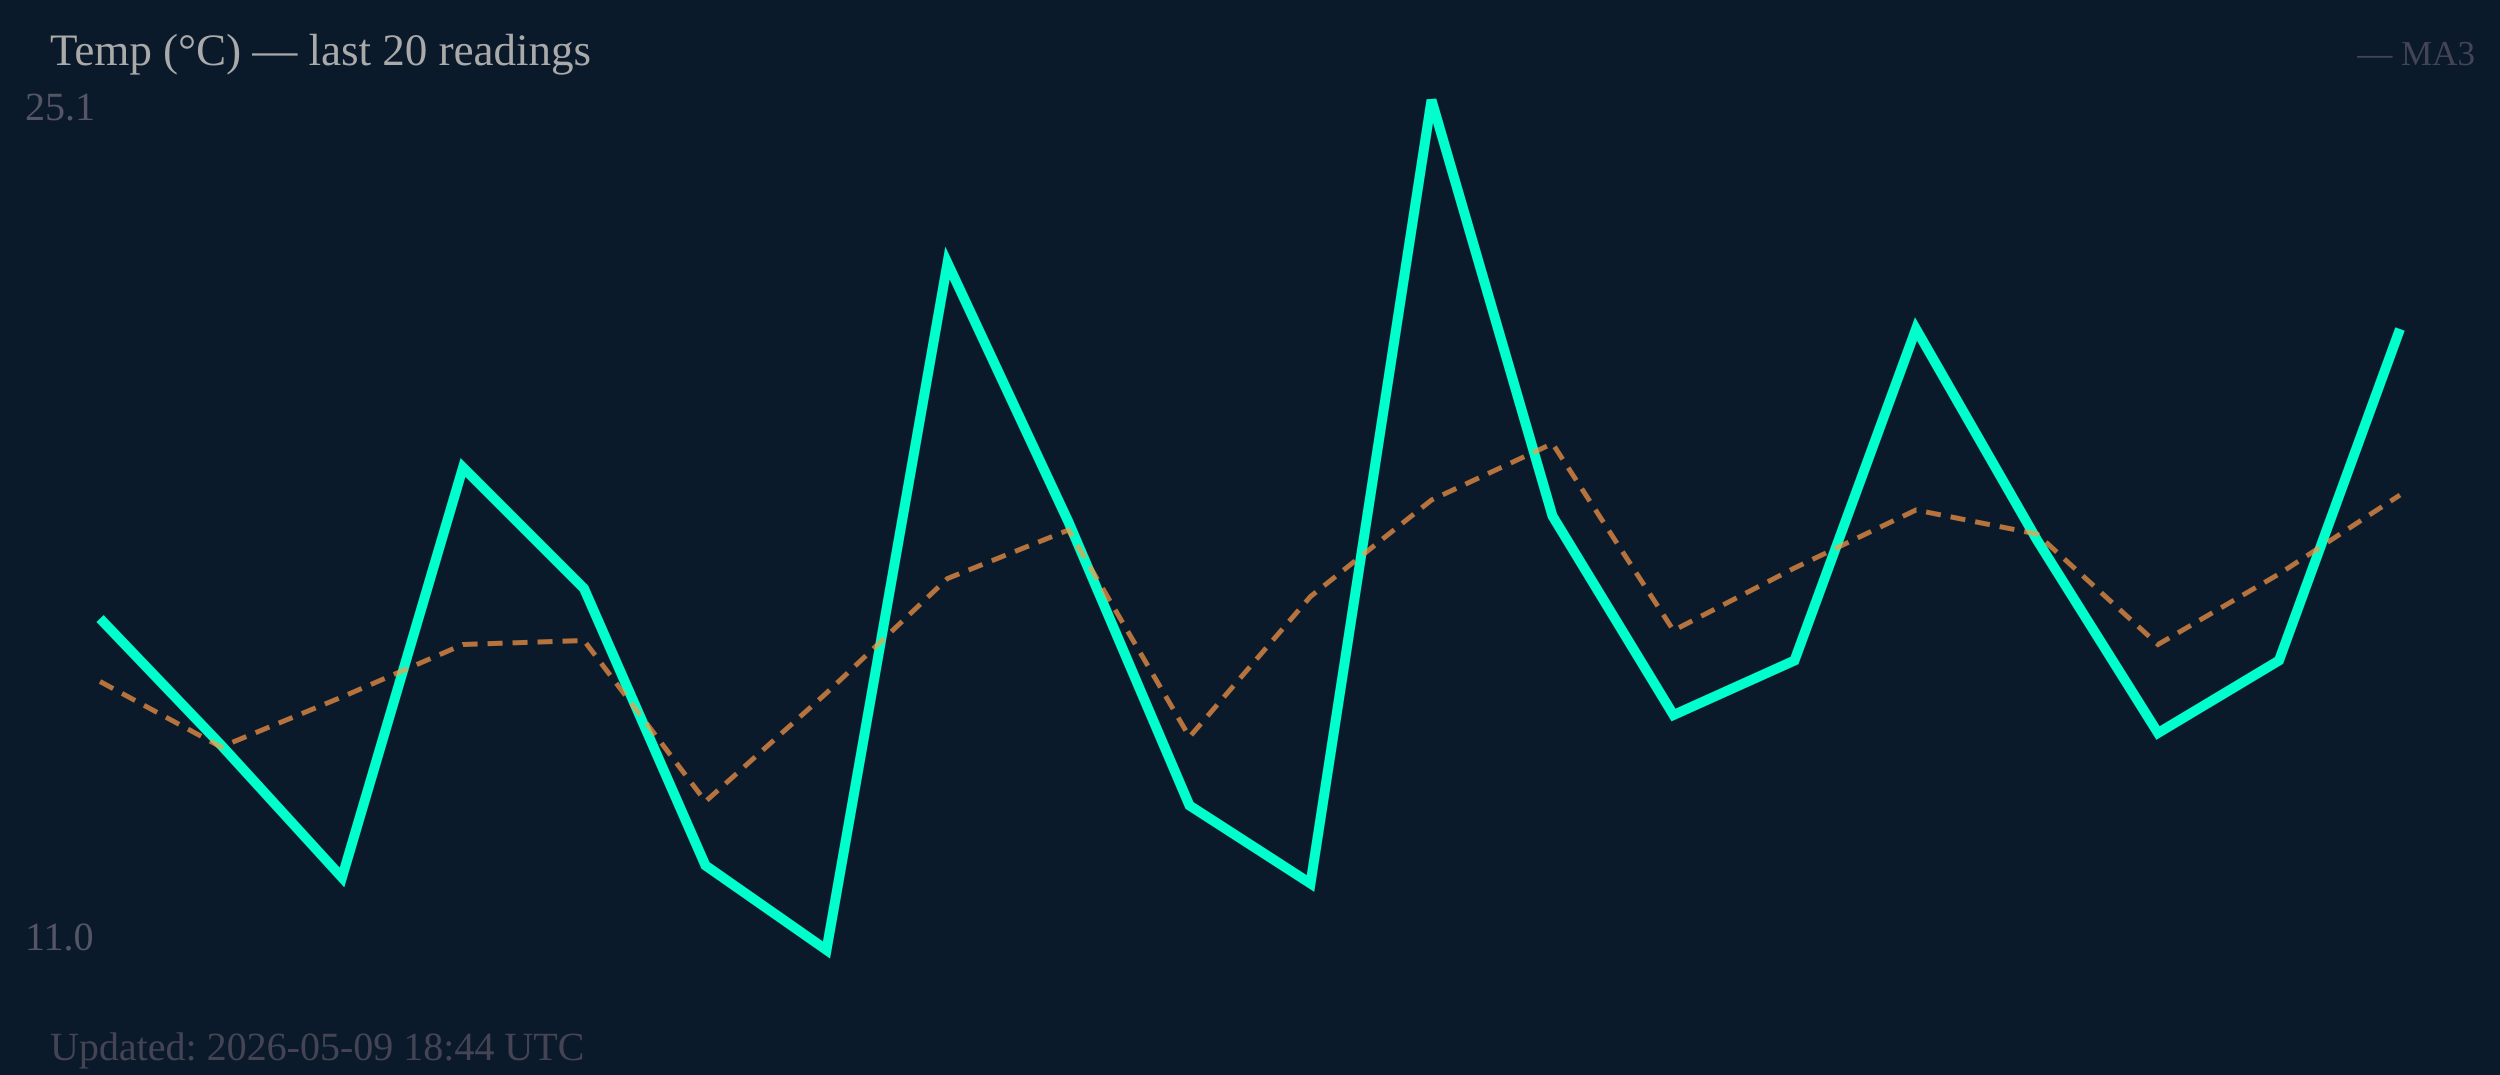
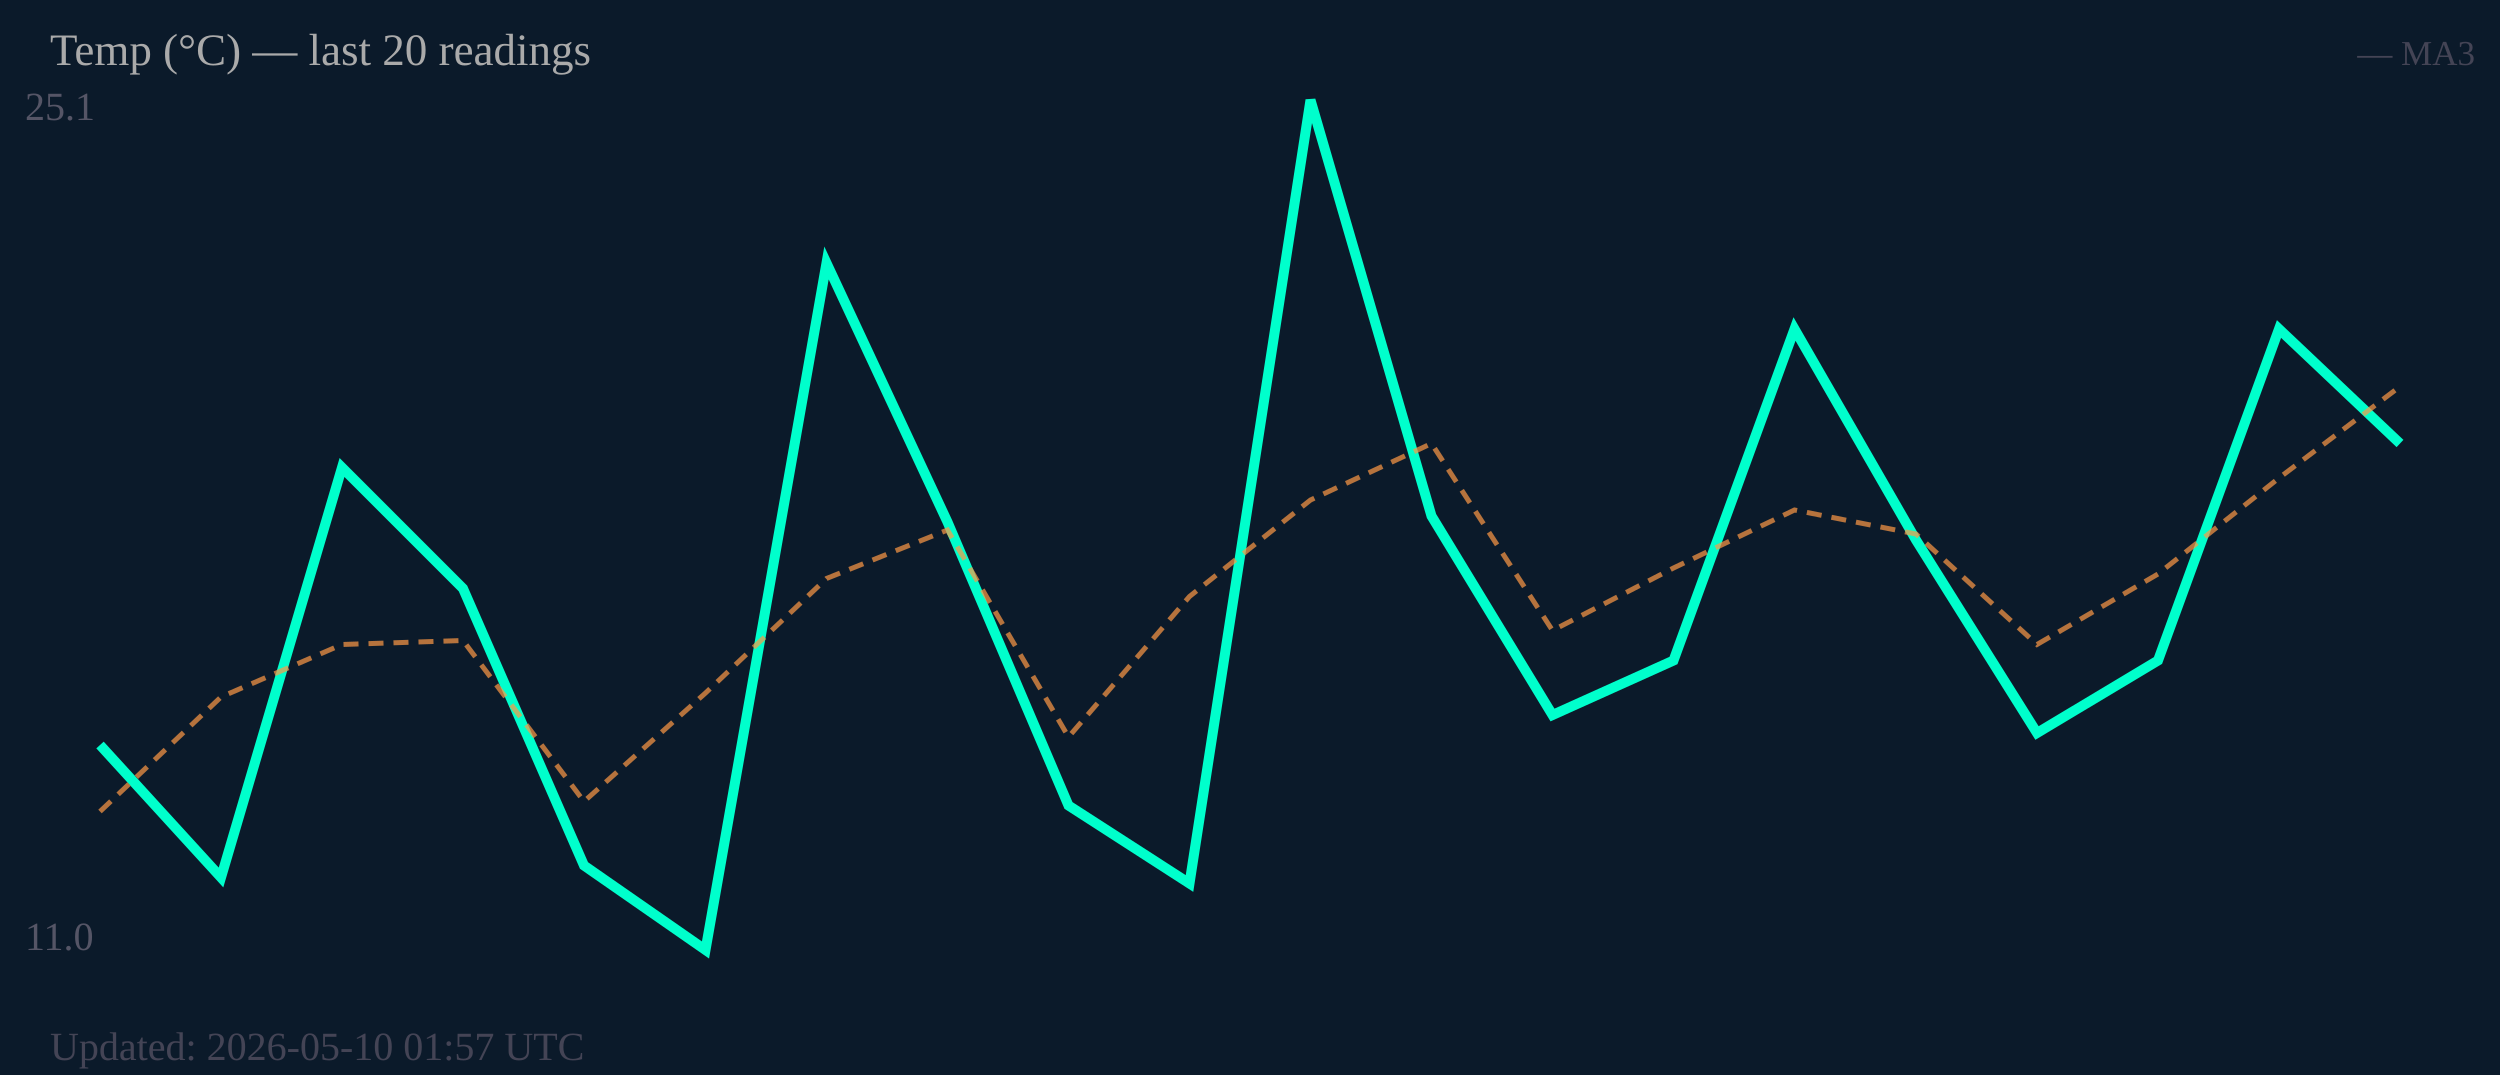
<svg xmlns="http://www.w3.org/2000/svg" width="500" height="215" viewBox="0 0 500 215">
  <rect width="500" height="215" fill="#0b1a2a" />
  <text x="5" y="24" font-size="8" fill="#556">25.1</text>
  <text x="5" y="190" font-size="8" fill="#556">11.0</text>
-   <polyline fill="none" stroke="#00ffcc" stroke-width="2" points="20.0,123.7 44.2,149.0 68.4,175.5 92.6,93.5 116.8,117.7 141.1,173.1 165.3,190.0 189.5,52.6 213.7,104.4 237.9,161.1 262.1,176.7 286.3,20.0 310.5,103.2 334.7,143.0 358.9,132.1 383.2,65.8 407.4,108.0 431.6,146.6 455.8,132.1 480.0,65.8" />
-   <polyline fill="none" stroke="#ff9944" stroke-width="1" stroke-dasharray="3,2" opacity="0.7" points="20.0,136.3 44.2,149.4 68.4,139.4 92.6,128.9 116.8,128.1 141.1,160.3 165.3,138.6 189.5,115.7 213.7,106.0 237.9,147.4 262.1,119.3 286.3,100.0 310.5,88.7 334.7,126.1 358.9,113.6 383.2,102.0 407.4,106.8 431.6,128.9 455.8,114.8 480.0,99.0" />
+   <polyline fill="none" stroke="#00ffcc" stroke-width="2" points="20.0,149.0 44.2,175.5 68.4,93.5 92.6,117.7 116.8,173.1 141.1,190.0 165.3,52.6 189.5,104.4 213.7,161.1 237.9,176.7 262.1,20.0 286.3,103.2 310.5,143.0 334.7,132.1 358.9,65.8 383.2,108.0 407.4,146.6 431.6,132.1 455.8,65.8 480.0,88.7" />
+   <polyline fill="none" stroke="#ff9944" stroke-width="1" stroke-dasharray="3,2" opacity="0.7" points="20.0,162.3 44.2,139.4 68.4,128.9 92.6,128.1 116.8,160.3 141.1,138.6 165.3,115.7 189.5,106.0 213.7,147.4 237.9,119.3 262.1,100.0 286.3,88.7 310.5,126.1 334.7,113.6 358.9,102.0 383.2,106.8 407.4,128.9 431.6,114.8 455.8,95.6 480.0,77.3" />
  <text x="10" y="13" font-size="9" fill="#aaa">Temp (°C) — last 20 readings</text>
  <text x="495" y="13" font-size="7" fill="#445" text-anchor="end">— MA3</text>
-   <text x="10" y="212" font-size="8" fill="#445">Updated: 2026-05-09 18:44 UTC</text>
+   <text x="10" y="212" font-size="8" fill="#445">Updated: 2026-05-10 01:57 UTC</text>
</svg>
